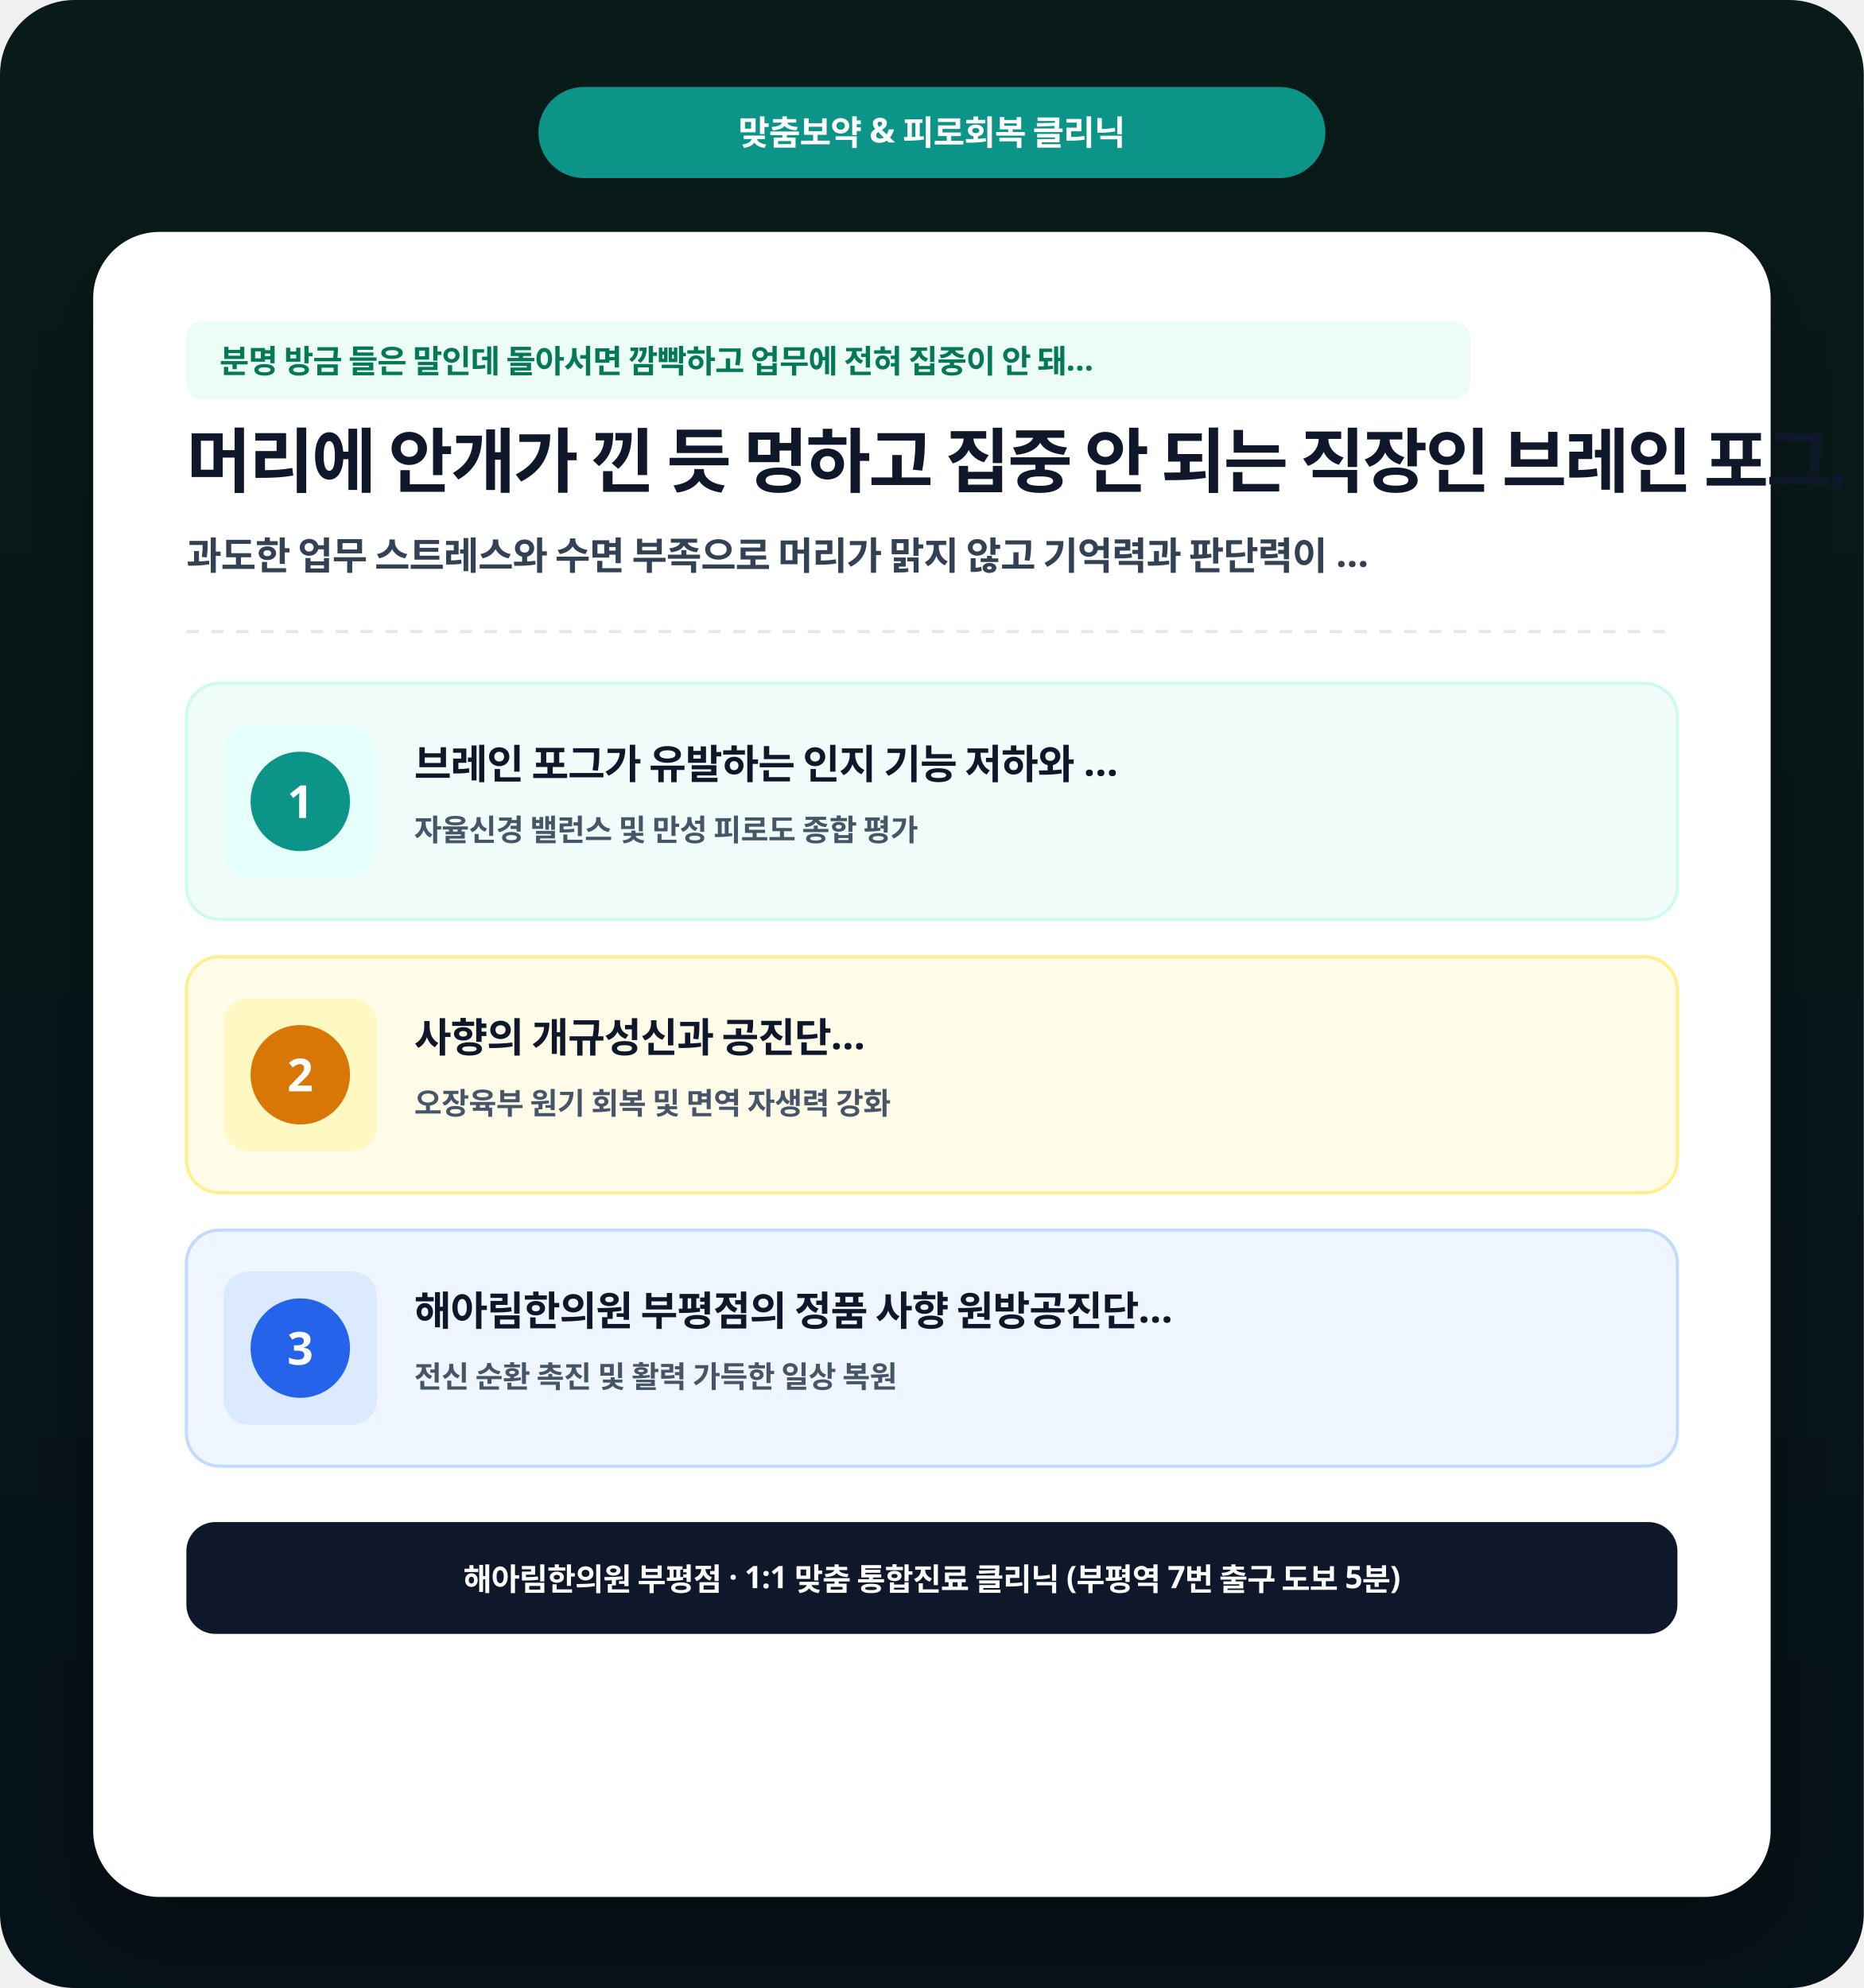
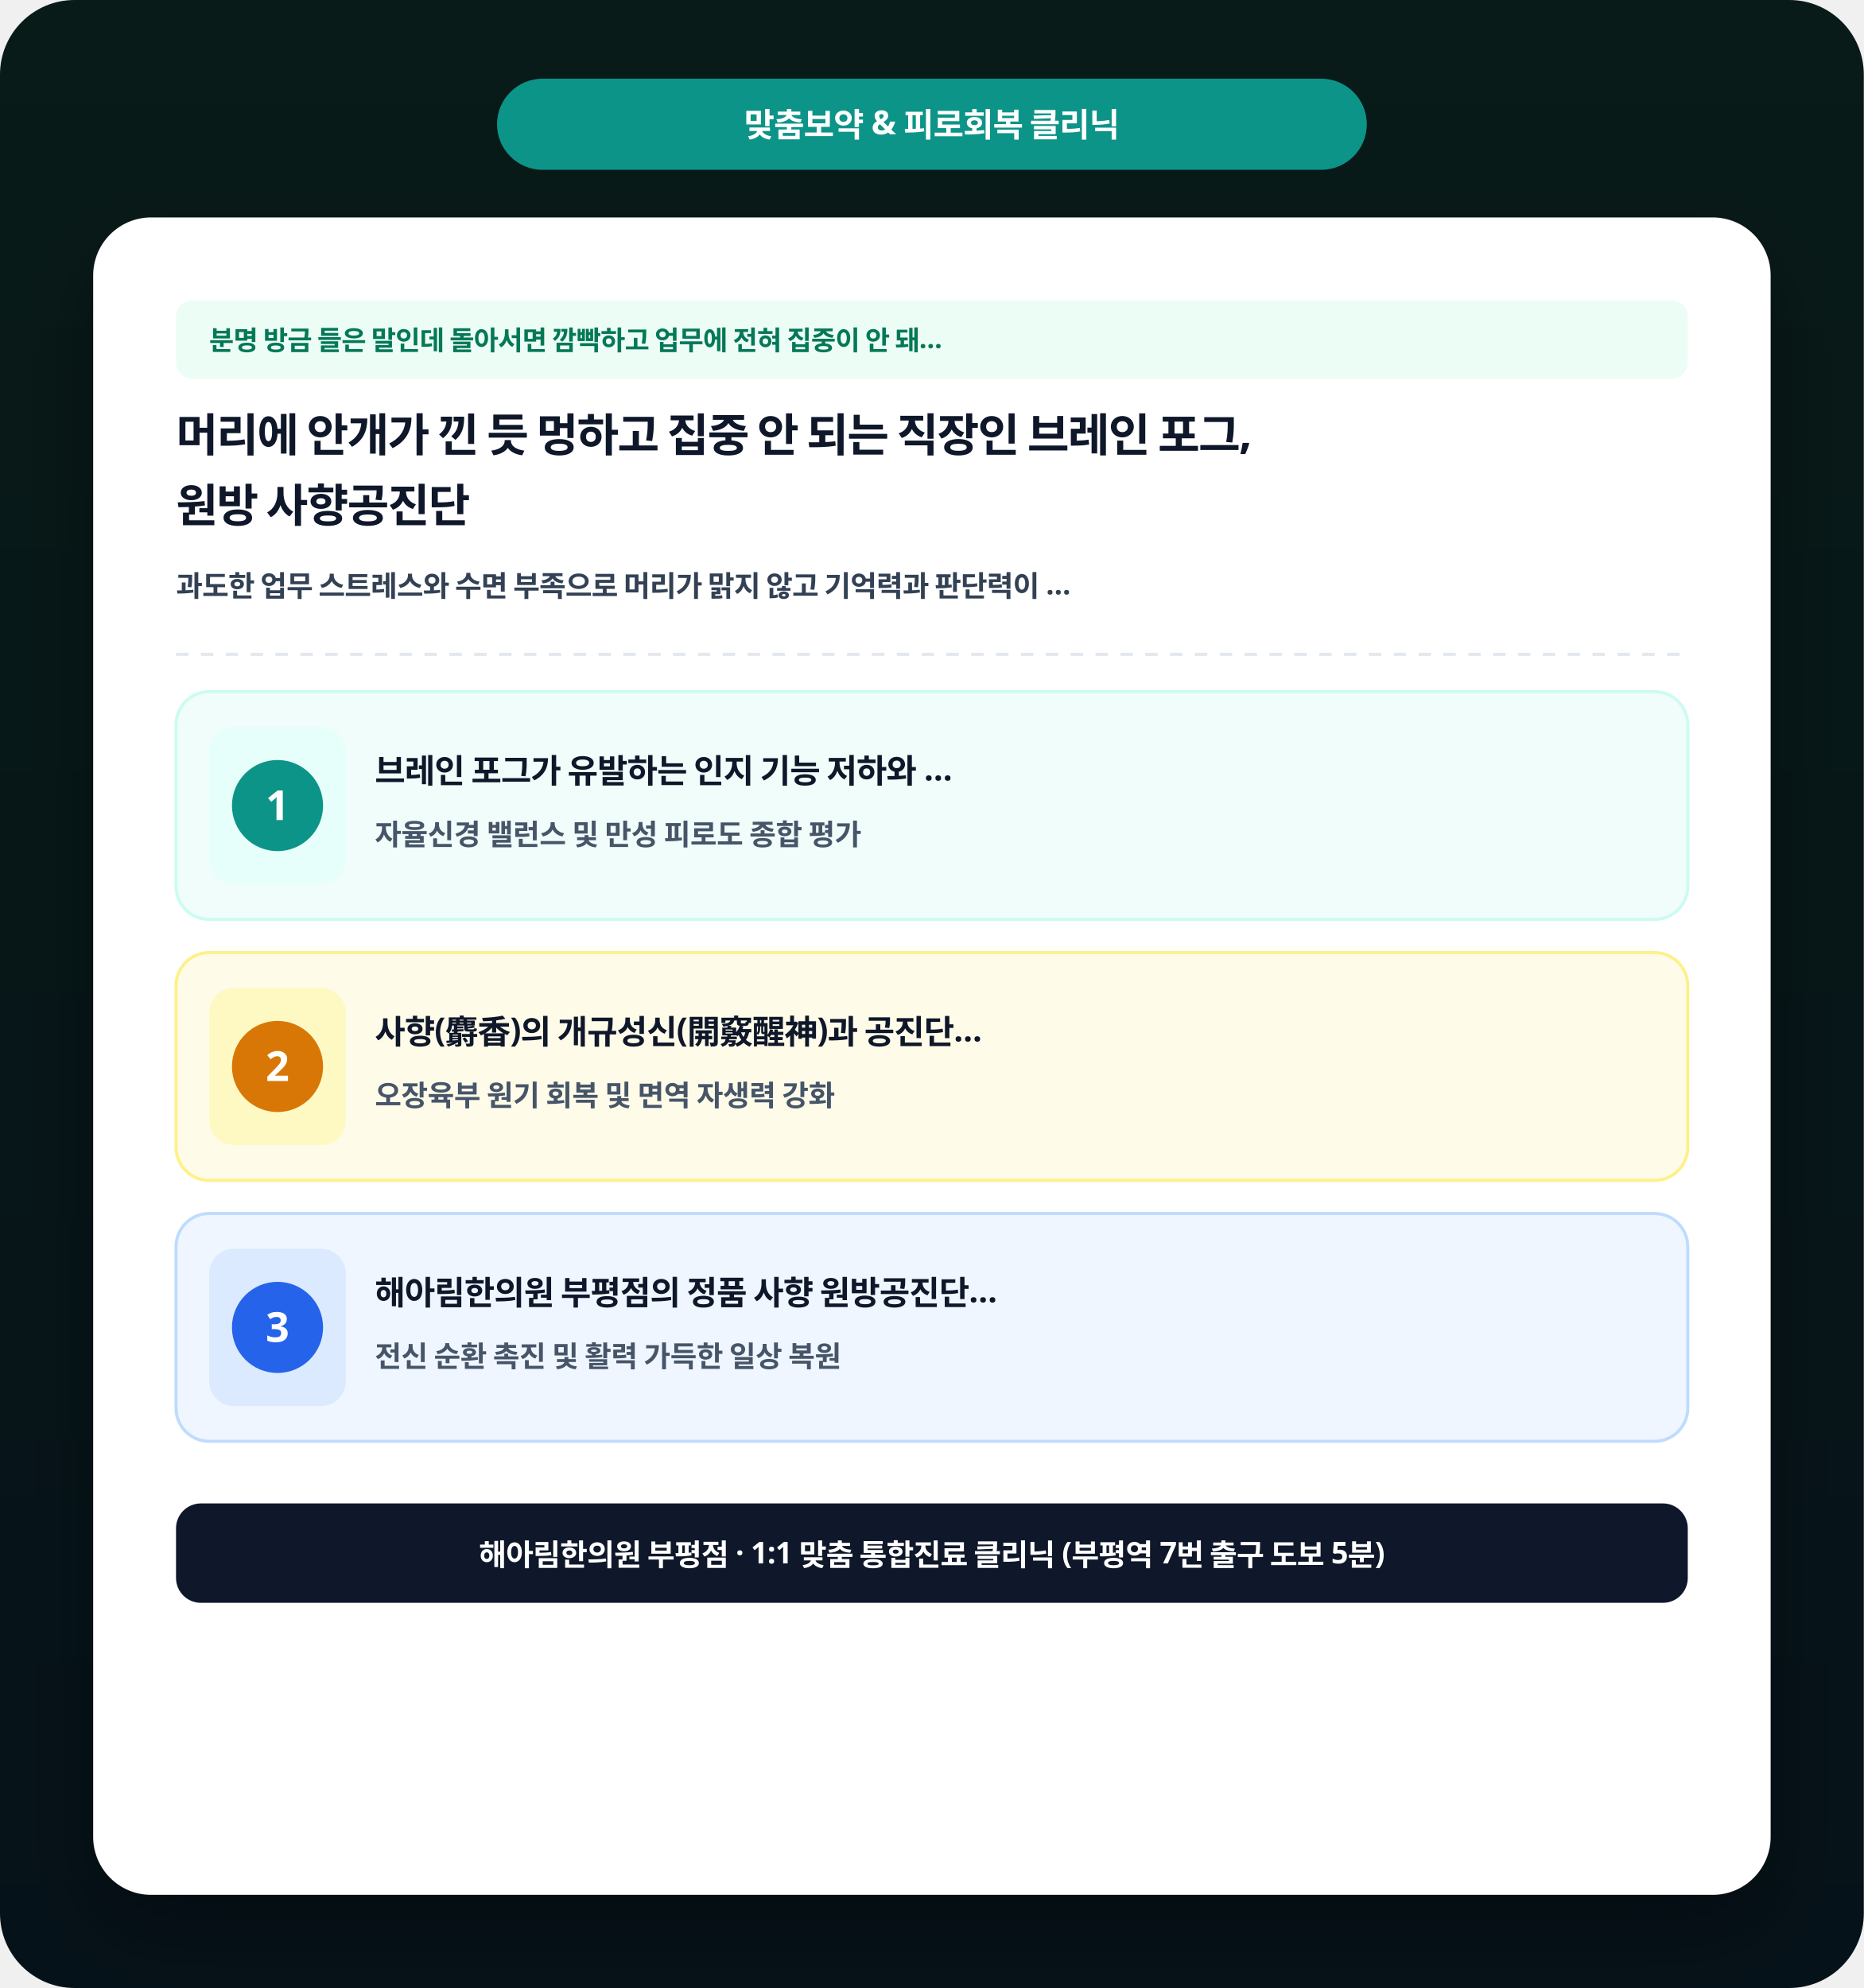
<svg xmlns="http://www.w3.org/2000/svg" width="900" height="960" viewBox="0 0 900 960">
  <defs>
    <linearGradient id="bgGrad" x1="0%" y1="0%" x2="0%" y2="100%">
      <stop offset="0%" stop-color="#081b18" />
      <stop offset="100%" stop-color="#061219" />
    </linearGradient>
    <filter id="cardShadow" x="-10%" y="-10%" width="120%" height="120%">
      <feDropShadow dx="0" dy="16" stdDeviation="20" flood-color="#000000" flood-opacity="0.35" />
    </filter>
  </defs>
  <rect x="0" y="0" width="900" height="960" rx="36" fill="url(#bgGrad)" />
-   <g transform="translate(450, 64)">
-     <rect x="-190" y="-22" width="380" height="44" rx="22" fill="#0d9488" />
-     <text x="0" y="6" font-size="16.5" font-weight="900" fill="#ffffff" text-anchor="middle" font-family="Pretendard, 'Malgun Gothic', sans-serif" letter-spacing="-0.02em">
+   <g transform="translate(450, 60)">
+     <rect x="-210" y="-22" width="420" height="44" rx="22" fill="#0d9488" />
+     <text x="0" y="6" font-size="16" font-weight="900" fill="#ffffff" text-anchor="middle" font-family="Pretendard, 'Malgun Gothic', sans-serif" letter-spacing="-0.02em">
      맞춤보약 &amp; 피로회복 클리닉
    </text>
  </g>
  <g filter="url(#cardShadow)">
-     <rect x="45" y="112" width="810" height="804" rx="32" fill="#ffffff" />
+     <rect x="45" y="105" width="810" height="810" rx="28" fill="#ffffff" />
  </g>
-   <g transform="translate(90, 155)">
-     <rect x="0" y="0" width="620" height="38" rx="8" fill="#ecfdf5" />
-     <text x="16" y="25" font-size="15.5" font-weight="900" fill="#047857" font-family="Pretendard, 'Malgun Gothic', sans-serif" letter-spacing="-0.02em">
+   <g transform="translate(85, 145)">
+     <rect x="0" y="0" width="730" height="38" rx="8" fill="#ecfdf5" />
+     <text x="16" y="24" font-size="13" font-weight="900" fill="#047857" font-family="Pretendard, 'Malgun Gothic', sans-serif" letter-spacing="-0.02em">
      분명 방금 들은 말인데 돌아서면 깜빡하고 업무에 전혀 집중이 안 돼…
    </text>
  </g>
-   <g transform="translate(90, 235)">
-     <text font-size="34" font-weight="900" fill="#0f172a" font-family="Pretendard, 'Malgun Gothic', sans-serif" letter-spacing="-0.03em">
-       머리에 안개가 낀 듯 멍하고 집중 안 되는 직장인 브레인 포그, 원방 사향공진단
-     </text>
+   <g>
+     <text x="85" y="218" font-size="22" font-weight="900" fill="#0f172a" font-family="Pretendard, 'Malgun Gothic', sans-serif" letter-spacing="-0.03em">머리에 안개가 낀 듯 멍하고 집중 안 되는 직장인 브레인 포그,</text>
+     <text x="85" y="252" font-size="22" font-weight="900" fill="#0f172a" font-family="Pretendard, 'Malgun Gothic', sans-serif" letter-spacing="-0.03em">원방 사향공진단</text>
  </g>
-   <g transform="translate(90, 275)">
-     <text font-size="18.5" font-weight="800" fill="#334155" font-family="Pretendard, 'Malgun Gothic', sans-serif" letter-spacing="-0.02em">
+   <g>
+     <text x="85" y="288" font-size="14" font-weight="800" fill="#334155" font-family="Pretendard, 'Malgun Gothic', sans-serif" letter-spacing="-0.02em">
      과도한 업무 스트레스와 수면 부족으로 머리가 맑지 않고 기억력과 판단력이 …
    </text>
  </g>
-   <line x1="90" y1="305" x2="810" y2="305" stroke="#e2e8f0" stroke-width="1.5" stroke-dasharray="6,6" />
-   <g transform="translate(90, 330)">
-     <rect x="0" y="0" width="720" height="114" rx="16" fill="#f0fdfa" stroke="#ccfbf1" stroke-width="1.5" />
-     <rect x="18" y="20" width="74" height="74" rx="12" fill="#e6fffa" />
-     <circle cx="55" cy="57" r="24" fill="#0d9488" />
-     <text x="55" y="65" font-size="22" font-weight="900" fill="#ffffff" text-anchor="middle" font-family="Pretendard, 'Malgun Gothic', sans-serif">1</text>
-     <text x="110" y="46" font-size="19.5" font-weight="900" fill="#0f172a" font-family="Pretendard, 'Malgun Gothic', sans-serif" letter-spacing="-0.02em">
+   <line x1="85" y1="316" x2="815" y2="316" stroke="#e2e8f0" stroke-width="1.5" stroke-dasharray="6,6" />
+   <g transform="translate(85, 334)">
+     <rect x="0" y="0" width="730" height="110" rx="16" fill="#f0fdfa" stroke="#ccfbf1" stroke-width="1.5" />
+     <rect x="16" y="17" width="66" height="76" rx="12" fill="#e6fffa" />
+     <circle cx="49" cy="55" r="22" fill="#0d9488" />
+     <text x="49" y="62" font-size="20" font-weight="900" fill="#ffffff" text-anchor="middle" font-family="Pretendard, 'Malgun Gothic', sans-serif">1</text>
+     <text x="96" y="44" font-size="16" font-weight="900" fill="#0f172a" font-family="Pretendard, 'Malgun Gothic', sans-serif" letter-spacing="-0.02em">
      브레인 포그가 유발하는 인지 기능 저하와 …
    </text>
-     <text x="110" y="76" font-size="14.5" font-weight="600" fill="#475569" font-family="Pretendard, 'Malgun Gothic', sans-serif" letter-spacing="-0.01em">
+     <text x="96" y="74" font-size="14" font-weight="600" fill="#475569" font-family="Pretendard, 'Malgun Gothic', sans-serif" letter-spacing="-0.01em">
      자율신경 밸런스 및 만성 피로도 종합 평가
    </text>
  </g>
-   <g transform="translate(90, 462)">
-     <rect x="0" y="0" width="720" height="114" rx="16" fill="#fefce8" stroke="#fef08a" stroke-width="1.5" />
-     <rect x="18" y="20" width="74" height="74" rx="12" fill="#fef9c3" />
-     <circle cx="55" cy="57" r="24" fill="#d97706" />
-     <text x="55" y="65" font-size="22" font-weight="900" fill="#ffffff" text-anchor="middle" font-family="Pretendard, 'Malgun Gothic', sans-serif">2</text>
-     <text x="110" y="46" font-size="19.5" font-weight="900" fill="#0f172a" font-family="Pretendard, 'Malgun Gothic', sans-serif" letter-spacing="-0.02em">
-       사향의 개규성신과 공진단…
+   <g transform="translate(85, 460)">
+     <rect x="0" y="0" width="730" height="110" rx="16" fill="#fefce8" stroke="#fef08a" stroke-width="1.5" />
+     <rect x="16" y="17" width="66" height="76" rx="12" fill="#fef9c3" />
+     <circle cx="49" cy="55" r="22" fill="#d97706" />
+     <text x="49" y="62" font-size="20" font-weight="900" fill="#ffffff" text-anchor="middle" font-family="Pretendard, 'Malgun Gothic', sans-serif">2</text>
+     <text x="96" y="44" font-size="16" font-weight="900" fill="#0f172a" font-family="Pretendard, 'Malgun Gothic', sans-serif" letter-spacing="-0.02em">
+       사향(麝香)의 개규성신(開竅醒神)과 공진단…
    </text>
-     <text x="110" y="76" font-size="14.5" font-weight="600" fill="#475569" font-family="Pretendard, 'Malgun Gothic', sans-serif" letter-spacing="-0.01em">
+     <text x="96" y="74" font-size="14" font-weight="600" fill="#475569" font-family="Pretendard, 'Malgun Gothic', sans-serif" letter-spacing="-0.01em">
      오장육부 원기 회복 및 면역 자생력 강화
    </text>
  </g>
-   <g transform="translate(90, 594)">
-     <rect x="0" y="0" width="720" height="114" rx="16" fill="#eff6ff" stroke="#bfdbfe" stroke-width="1.5" />
-     <rect x="18" y="20" width="74" height="74" rx="12" fill="#dbeafe" />
-     <circle cx="55" cy="57" r="24" fill="#2563eb" />
-     <text x="55" y="65" font-size="22" font-weight="900" fill="#ffffff" text-anchor="middle" font-family="Pretendard, 'Malgun Gothic', sans-serif">3</text>
-     <text x="110" y="46" font-size="19.5" font-weight="900" fill="#0f172a" font-family="Pretendard, 'Malgun Gothic', sans-serif" letter-spacing="-0.02em">
+   <g transform="translate(85, 586)">
+     <rect x="0" y="0" width="730" height="110" rx="16" fill="#eff6ff" stroke="#bfdbfe" stroke-width="1.5" />
+     <rect x="16" y="17" width="66" height="76" rx="12" fill="#dbeafe" />
+     <circle cx="49" cy="55" r="22" fill="#2563eb" />
+     <text x="49" y="62" font-size="20" font-weight="900" fill="#ffffff" text-anchor="middle" font-family="Pretendard, 'Malgun Gothic', sans-serif">3</text>
+     <text x="96" y="44" font-size="16" font-weight="900" fill="#0f172a" font-family="Pretendard, 'Malgun Gothic', sans-serif" letter-spacing="-0.02em">
      해아림한의원 부평점의 정품 사향 원방공진단…
    </text>
-     <text x="110" y="76" font-size="14.5" font-weight="600" fill="#475569" font-family="Pretendard, 'Malgun Gothic', sans-serif" letter-spacing="-0.01em">
+     <text x="96" y="74" font-size="14" font-weight="600" fill="#475569" font-family="Pretendard, 'Malgun Gothic', sans-serif" letter-spacing="-0.01em">
      전신 순환 촉진 및 활력 가득한 일상 복원
    </text>
  </g>
-   <g transform="translate(90, 735)">
-     <rect x="0" y="0" width="720" height="54" rx="14" fill="#0f172a" />
-     <text x="360" y="33" font-size="15" font-weight="800" fill="#ffffff" text-anchor="middle" font-family="Pretendard, 'Malgun Gothic', sans-serif" letter-spacing="-0.02em">
+   <g transform="translate(85, 726)">
+     <rect x="0" y="0" width="730" height="48" rx="12" fill="#0f172a" />
+     <text x="365" y="30" font-size="14.5" font-weight="800" fill="#ffffff" text-anchor="middle" font-family="Pretendard, 'Malgun Gothic', sans-serif" letter-spacing="-0.02em">
      해아림한의원 부평점 · 1:1 맞춤 통합진료 클리닉 (부평역 7번 출구 도보 5분)
    </text>
  </g>
</svg>
